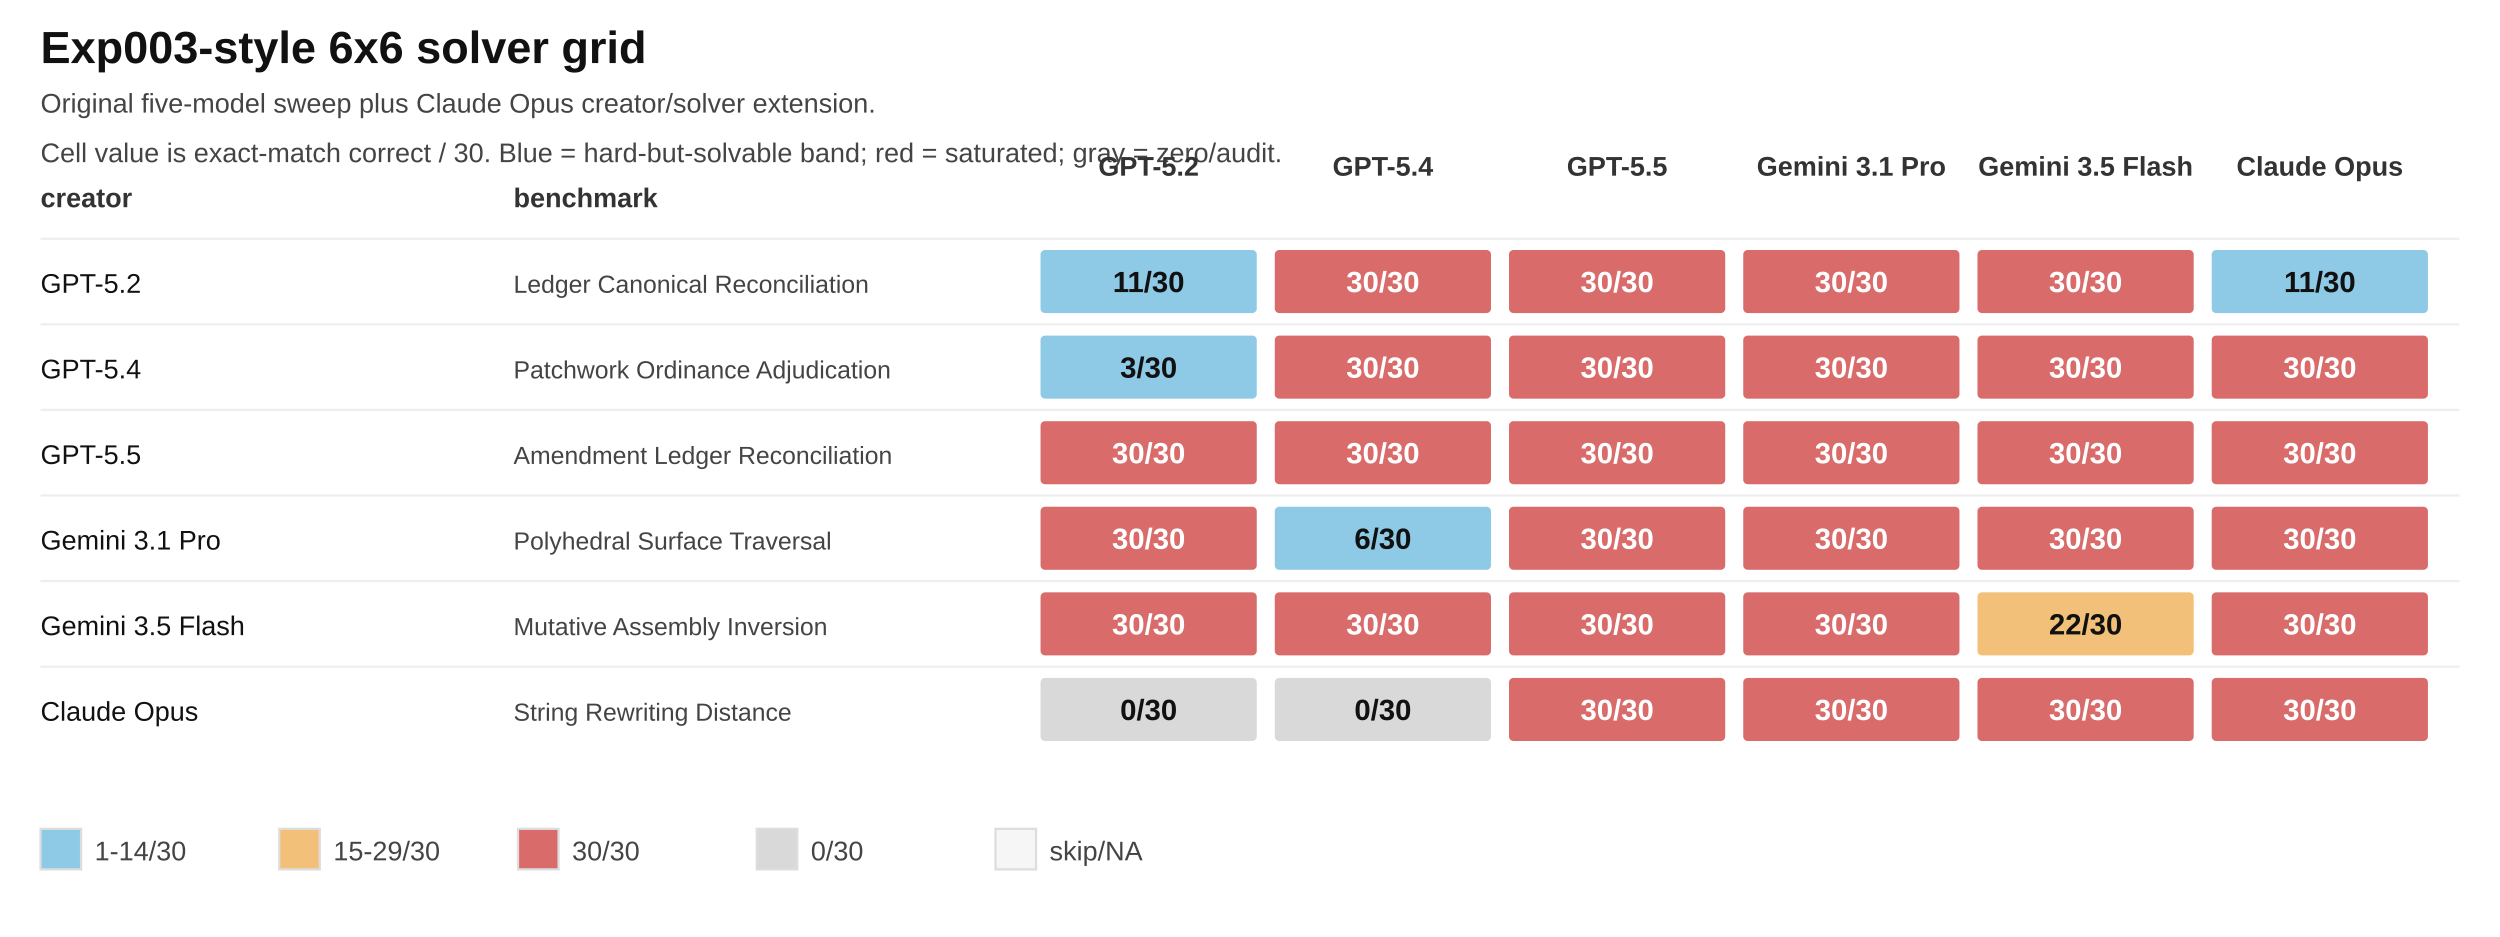
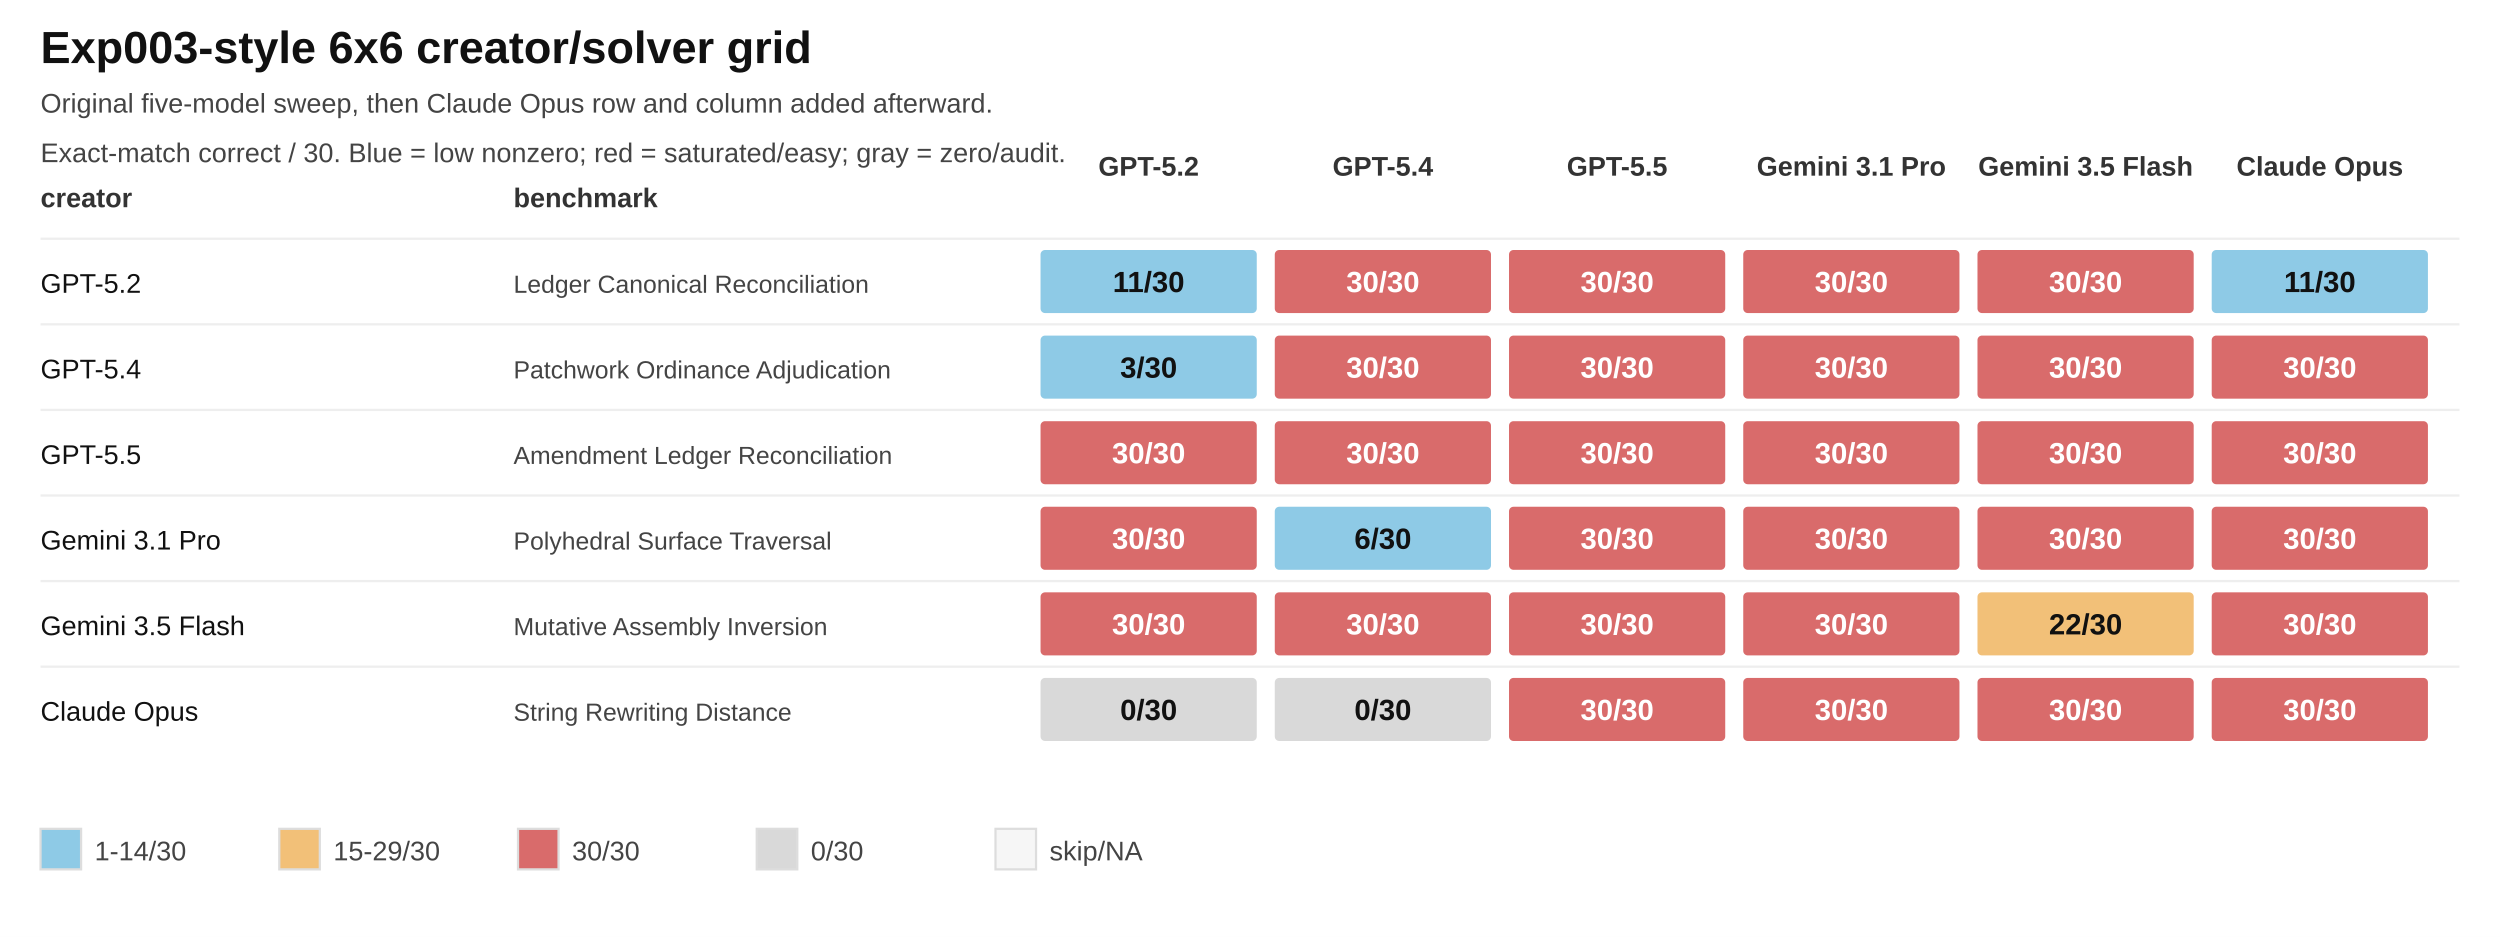
<svg xmlns="http://www.w3.org/2000/svg" width="1110" height="416" viewBox="0 0 1110 416">
  <style>text{font-family:Arial,Helvetica,sans-serif} .small{font-size:12px;fill:#444} .head{font-size:12px;font-weight:700;fill:#333} .cell{font-size:13px;font-weight:700;text-anchor:middle;dominant-baseline:middle} .row{font-size:12px;fill:#111} .bench{font-size:11px;fill:#444}</style>
  <rect width="100%" height="100%" fill="#ffffff" />
-   <text x="18" y="28" font-size="20" font-weight="700" fill="#111">Exp003-style 6x6 solver grid</text>
-   <text x="18" y="50" class="small">Original five-model sweep plus Claude Opus creator/solver extension.</text>
-   <text x="18" y="72" class="small">Cell value is exact-match correct / 30. Blue = hard-but-solvable band; red = saturated; gray = zero/audit.</text>
+   <text x="18" y="28" font-size="20" font-weight="700" fill="#111">Exp003-style 6x6 creator/solver grid</text>
+   <text x="18" y="50" class="small">Original five-model sweep, then Claude Opus row and column added afterward.</text>
+   <text x="18" y="72" class="small">Exact-match correct / 30. Blue = low nonzero; red = saturated/easy; gray = zero/audit.</text>
  <text x="18" y="92" class="head">creator</text>
  <text x="228" y="92" class="head">benchmark</text>
  <text x="510.0" y="78" class="head" text-anchor="middle">GPT-5.2</text>
  <text x="614.0" y="78" class="head" text-anchor="middle">GPT-5.4</text>
  <text x="718.0" y="78" class="head" text-anchor="middle">GPT-5.5</text>
  <text x="822.0" y="78" class="head" text-anchor="middle">Gemini 3.1 Pro</text>
  <text x="926.0" y="78" class="head" text-anchor="middle">Gemini 3.5 Flash</text>
  <text x="1030.0" y="78" class="head" text-anchor="middle">Claude Opus</text>
  <line x1="18" x2="1092" y1="106" y2="106" stroke="#eeeeee" />
  <text x="18" y="130" class="row">GPT-5.2</text>
  <text x="228" y="130" class="bench">Ledger Canonical Reconciliation</text>
  <rect x="462" y="111" width="96" height="28" rx="2" fill="#8ecae6" />
  <text x="510.0" y="126.0" class="cell" fill="#111111">11/30</text>
  <rect x="566" y="111" width="96" height="28" rx="2" fill="#d96b6b" />
  <text x="614.0" y="126.0" class="cell" fill="#ffffff">30/30</text>
  <rect x="670" y="111" width="96" height="28" rx="2" fill="#d96b6b" />
  <text x="718.0" y="126.0" class="cell" fill="#ffffff">30/30</text>
  <rect x="774" y="111" width="96" height="28" rx="2" fill="#d96b6b" />
  <text x="822.0" y="126.0" class="cell" fill="#ffffff">30/30</text>
  <rect x="878" y="111" width="96" height="28" rx="2" fill="#d96b6b" />
  <text x="926.0" y="126.0" class="cell" fill="#ffffff">30/30</text>
  <rect x="982" y="111" width="96" height="28" rx="2" fill="#8ecae6" />
  <text x="1030.0" y="126.0" class="cell" fill="#111111">11/30</text>
  <line x1="18" x2="1092" y1="144" y2="144" stroke="#eeeeee" />
  <text x="18" y="168" class="row">GPT-5.4</text>
  <text x="228" y="168" class="bench">Patchwork Ordinance Adjudication</text>
  <rect x="462" y="149" width="96" height="28" rx="2" fill="#8ecae6" />
  <text x="510.0" y="164.0" class="cell" fill="#111111">3/30</text>
  <rect x="566" y="149" width="96" height="28" rx="2" fill="#d96b6b" />
  <text x="614.0" y="164.0" class="cell" fill="#ffffff">30/30</text>
  <rect x="670" y="149" width="96" height="28" rx="2" fill="#d96b6b" />
  <text x="718.0" y="164.0" class="cell" fill="#ffffff">30/30</text>
  <rect x="774" y="149" width="96" height="28" rx="2" fill="#d96b6b" />
  <text x="822.0" y="164.0" class="cell" fill="#ffffff">30/30</text>
  <rect x="878" y="149" width="96" height="28" rx="2" fill="#d96b6b" />
  <text x="926.0" y="164.0" class="cell" fill="#ffffff">30/30</text>
  <rect x="982" y="149" width="96" height="28" rx="2" fill="#d96b6b" />
  <text x="1030.0" y="164.0" class="cell" fill="#ffffff">30/30</text>
  <line x1="18" x2="1092" y1="182" y2="182" stroke="#eeeeee" />
  <text x="18" y="206" class="row">GPT-5.5</text>
  <text x="228" y="206" class="bench">Amendment Ledger Reconciliation</text>
  <rect x="462" y="187" width="96" height="28" rx="2" fill="#d96b6b" />
  <text x="510.0" y="202.0" class="cell" fill="#ffffff">30/30</text>
  <rect x="566" y="187" width="96" height="28" rx="2" fill="#d96b6b" />
  <text x="614.0" y="202.0" class="cell" fill="#ffffff">30/30</text>
  <rect x="670" y="187" width="96" height="28" rx="2" fill="#d96b6b" />
  <text x="718.0" y="202.0" class="cell" fill="#ffffff">30/30</text>
  <rect x="774" y="187" width="96" height="28" rx="2" fill="#d96b6b" />
  <text x="822.0" y="202.0" class="cell" fill="#ffffff">30/30</text>
  <rect x="878" y="187" width="96" height="28" rx="2" fill="#d96b6b" />
  <text x="926.0" y="202.0" class="cell" fill="#ffffff">30/30</text>
  <rect x="982" y="187" width="96" height="28" rx="2" fill="#d96b6b" />
  <text x="1030.0" y="202.0" class="cell" fill="#ffffff">30/30</text>
  <line x1="18" x2="1092" y1="220" y2="220" stroke="#eeeeee" />
  <text x="18" y="244" class="row">Gemini 3.1 Pro</text>
  <text x="228" y="244" class="bench">Polyhedral Surface Traversal</text>
  <rect x="462" y="225" width="96" height="28" rx="2" fill="#d96b6b" />
  <text x="510.0" y="240.0" class="cell" fill="#ffffff">30/30</text>
  <rect x="566" y="225" width="96" height="28" rx="2" fill="#8ecae6" />
  <text x="614.0" y="240.0" class="cell" fill="#111111">6/30</text>
  <rect x="670" y="225" width="96" height="28" rx="2" fill="#d96b6b" />
  <text x="718.0" y="240.0" class="cell" fill="#ffffff">30/30</text>
  <rect x="774" y="225" width="96" height="28" rx="2" fill="#d96b6b" />
  <text x="822.0" y="240.0" class="cell" fill="#ffffff">30/30</text>
  <rect x="878" y="225" width="96" height="28" rx="2" fill="#d96b6b" />
  <text x="926.0" y="240.0" class="cell" fill="#ffffff">30/30</text>
  <rect x="982" y="225" width="96" height="28" rx="2" fill="#d96b6b" />
  <text x="1030.0" y="240.0" class="cell" fill="#ffffff">30/30</text>
  <line x1="18" x2="1092" y1="258" y2="258" stroke="#eeeeee" />
  <text x="18" y="282" class="row">Gemini 3.5 Flash</text>
  <text x="228" y="282" class="bench">Mutative Assembly Inversion</text>
  <rect x="462" y="263" width="96" height="28" rx="2" fill="#d96b6b" />
  <text x="510.0" y="278.0" class="cell" fill="#ffffff">30/30</text>
  <rect x="566" y="263" width="96" height="28" rx="2" fill="#d96b6b" />
  <text x="614.0" y="278.0" class="cell" fill="#ffffff">30/30</text>
  <rect x="670" y="263" width="96" height="28" rx="2" fill="#d96b6b" />
  <text x="718.0" y="278.0" class="cell" fill="#ffffff">30/30</text>
  <rect x="774" y="263" width="96" height="28" rx="2" fill="#d96b6b" />
  <text x="822.0" y="278.0" class="cell" fill="#ffffff">30/30</text>
  <rect x="878" y="263" width="96" height="28" rx="2" fill="#f2c078" />
  <text x="926.0" y="278.0" class="cell" fill="#111111">22/30</text>
  <rect x="982" y="263" width="96" height="28" rx="2" fill="#d96b6b" />
  <text x="1030.0" y="278.0" class="cell" fill="#ffffff">30/30</text>
  <line x1="18" x2="1092" y1="296" y2="296" stroke="#eeeeee" />
  <text x="18" y="320" class="row">Claude Opus</text>
  <text x="228" y="320" class="bench">String Rewriting Distance</text>
  <rect x="462" y="301" width="96" height="28" rx="2" fill="#d9d9d9" />
  <text x="510.0" y="316.0" class="cell" fill="#111111">0/30</text>
  <rect x="566" y="301" width="96" height="28" rx="2" fill="#d9d9d9" />
  <text x="614.0" y="316.0" class="cell" fill="#111111">0/30</text>
  <rect x="670" y="301" width="96" height="28" rx="2" fill="#d96b6b" />
  <text x="718.0" y="316.0" class="cell" fill="#ffffff">30/30</text>
  <rect x="774" y="301" width="96" height="28" rx="2" fill="#d96b6b" />
  <text x="822.0" y="316.0" class="cell" fill="#ffffff">30/30</text>
  <rect x="878" y="301" width="96" height="28" rx="2" fill="#d96b6b" />
  <text x="926.0" y="316.0" class="cell" fill="#ffffff">30/30</text>
  <rect x="982" y="301" width="96" height="28" rx="2" fill="#d96b6b" />
  <text x="1030.0" y="316.0" class="cell" fill="#ffffff">30/30</text>
  <rect x="18" y="368" width="18" height="18" fill="#8ecae6" stroke="#ddd" />
  <text x="42" y="382" class="small">1-14/30</text>
  <rect x="124" y="368" width="18" height="18" fill="#f2c078" stroke="#ddd" />
  <text x="148" y="382" class="small">15-29/30</text>
  <rect x="230" y="368" width="18" height="18" fill="#d96b6b" stroke="#ddd" />
  <text x="254" y="382" class="small">30/30</text>
  <rect x="336" y="368" width="18" height="18" fill="#d9d9d9" stroke="#ddd" />
  <text x="360" y="382" class="small">0/30</text>
  <rect x="442" y="368" width="18" height="18" fill="#f6f6f6" stroke="#ddd" />
  <text x="466" y="382" class="small">skip/NA</text>
</svg>
